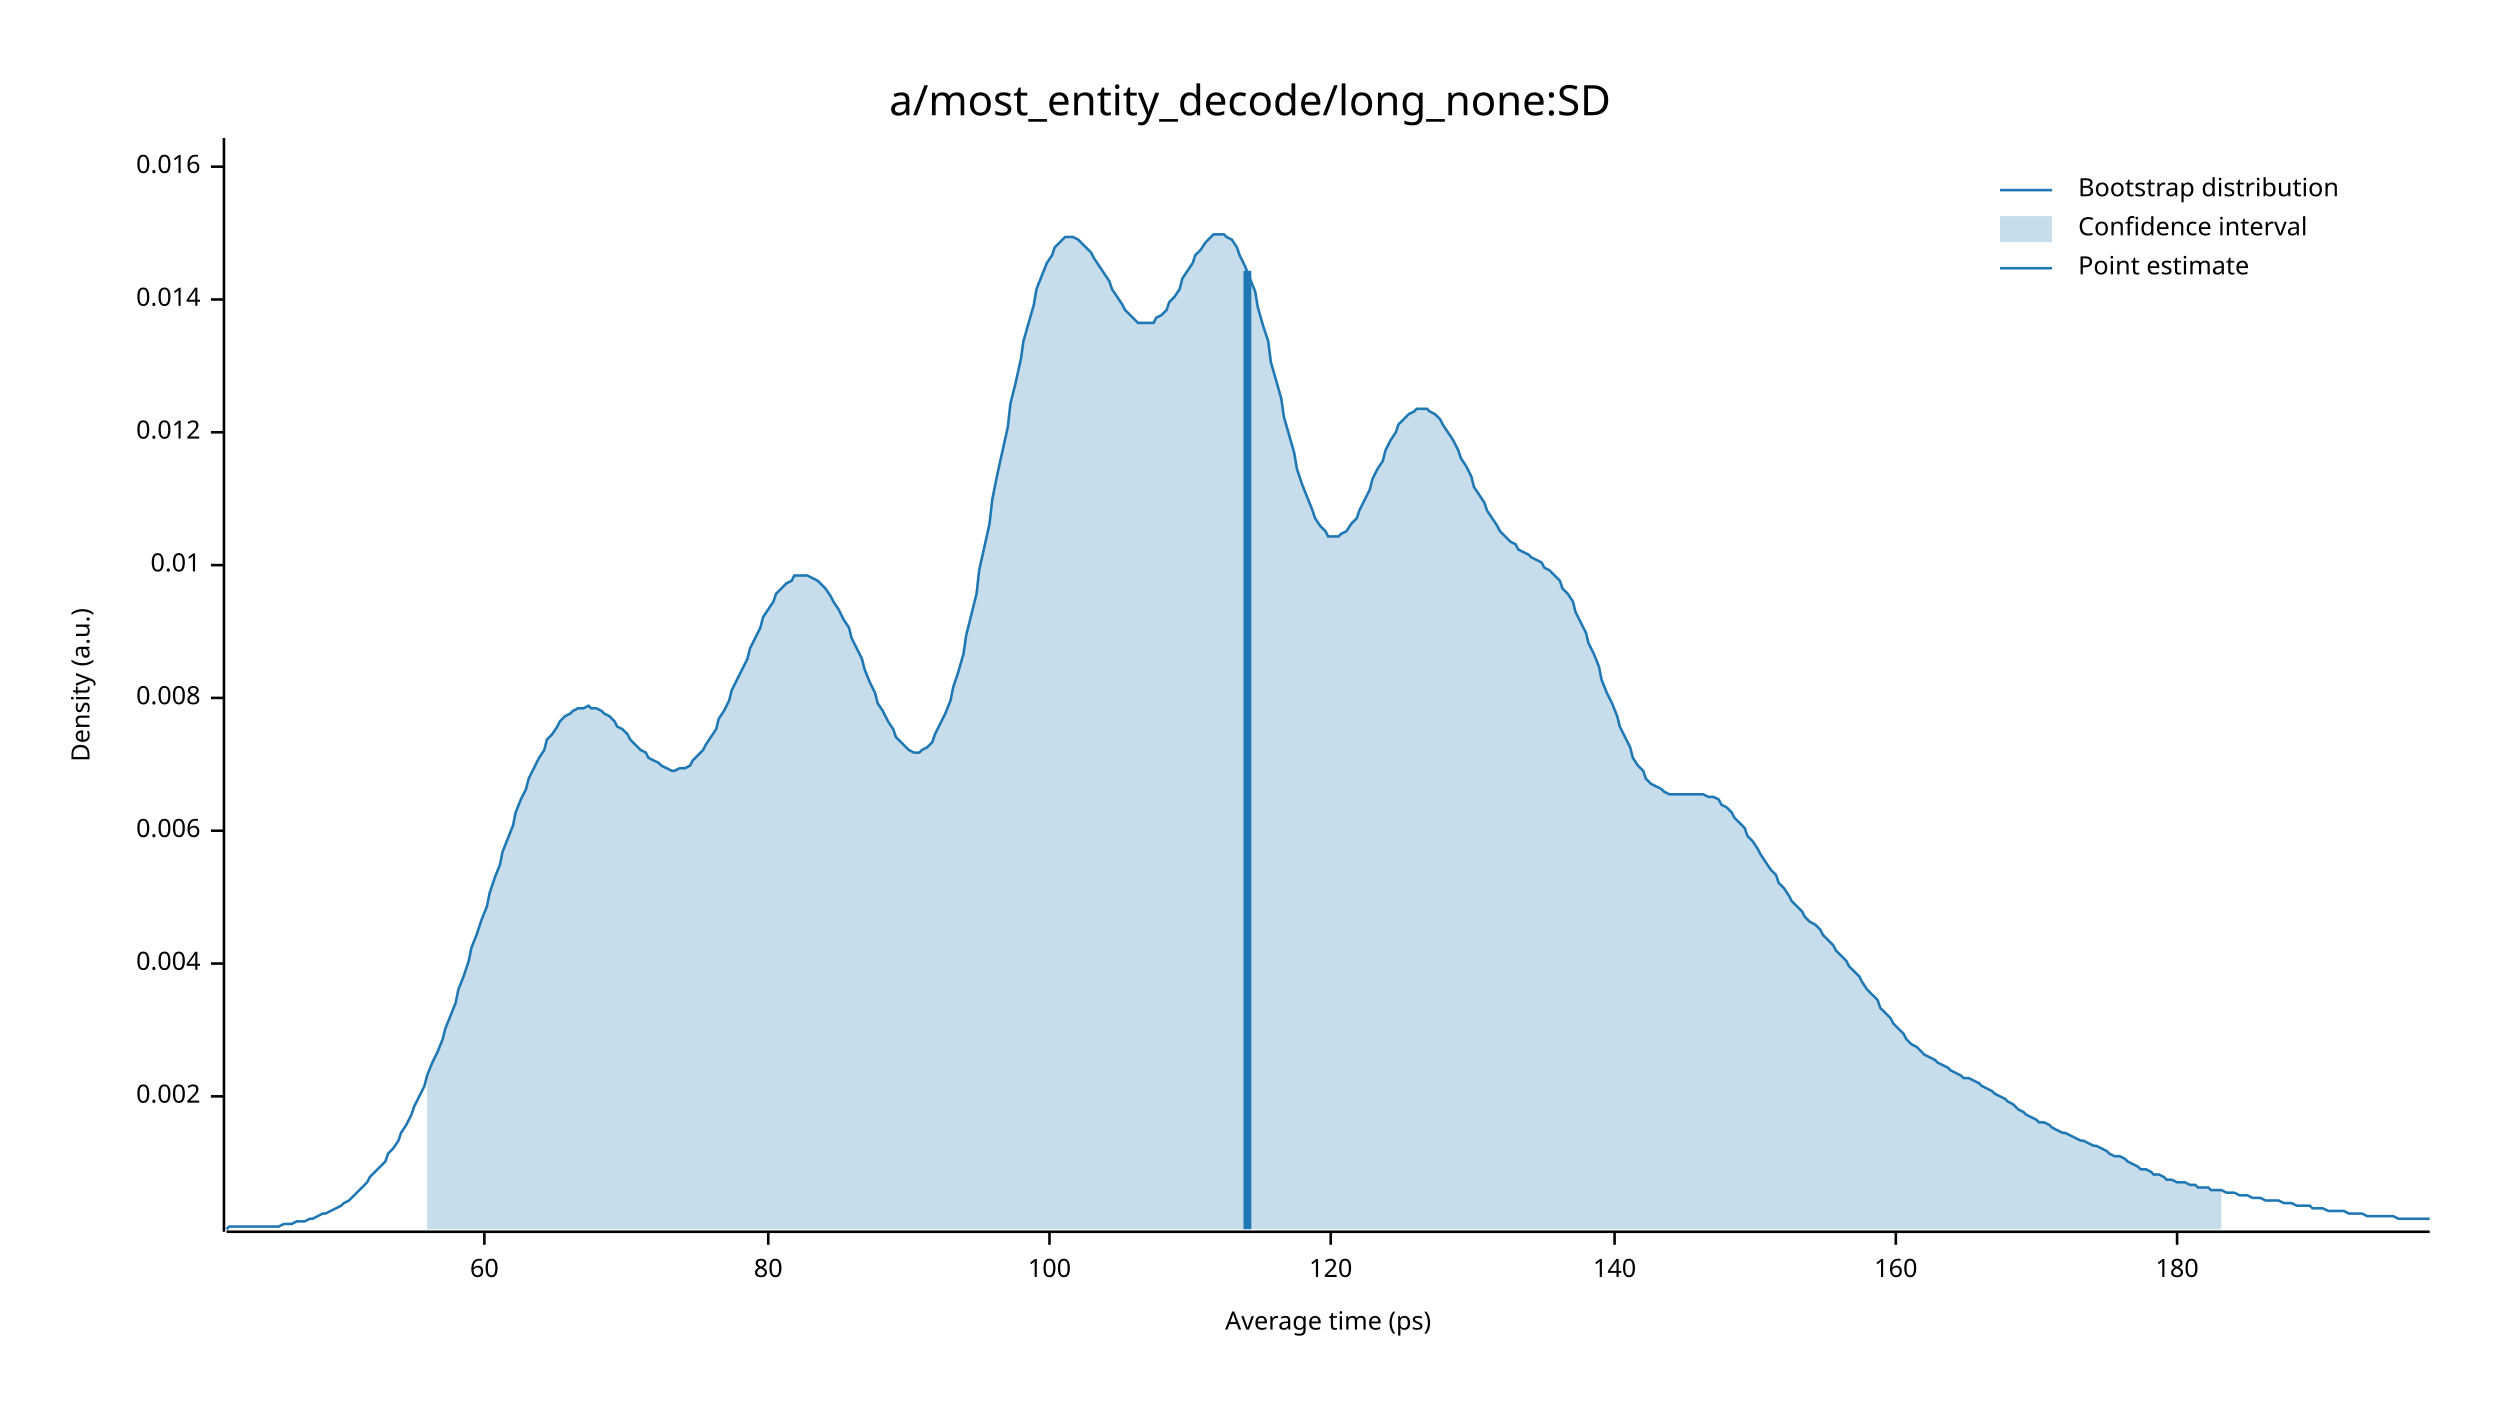
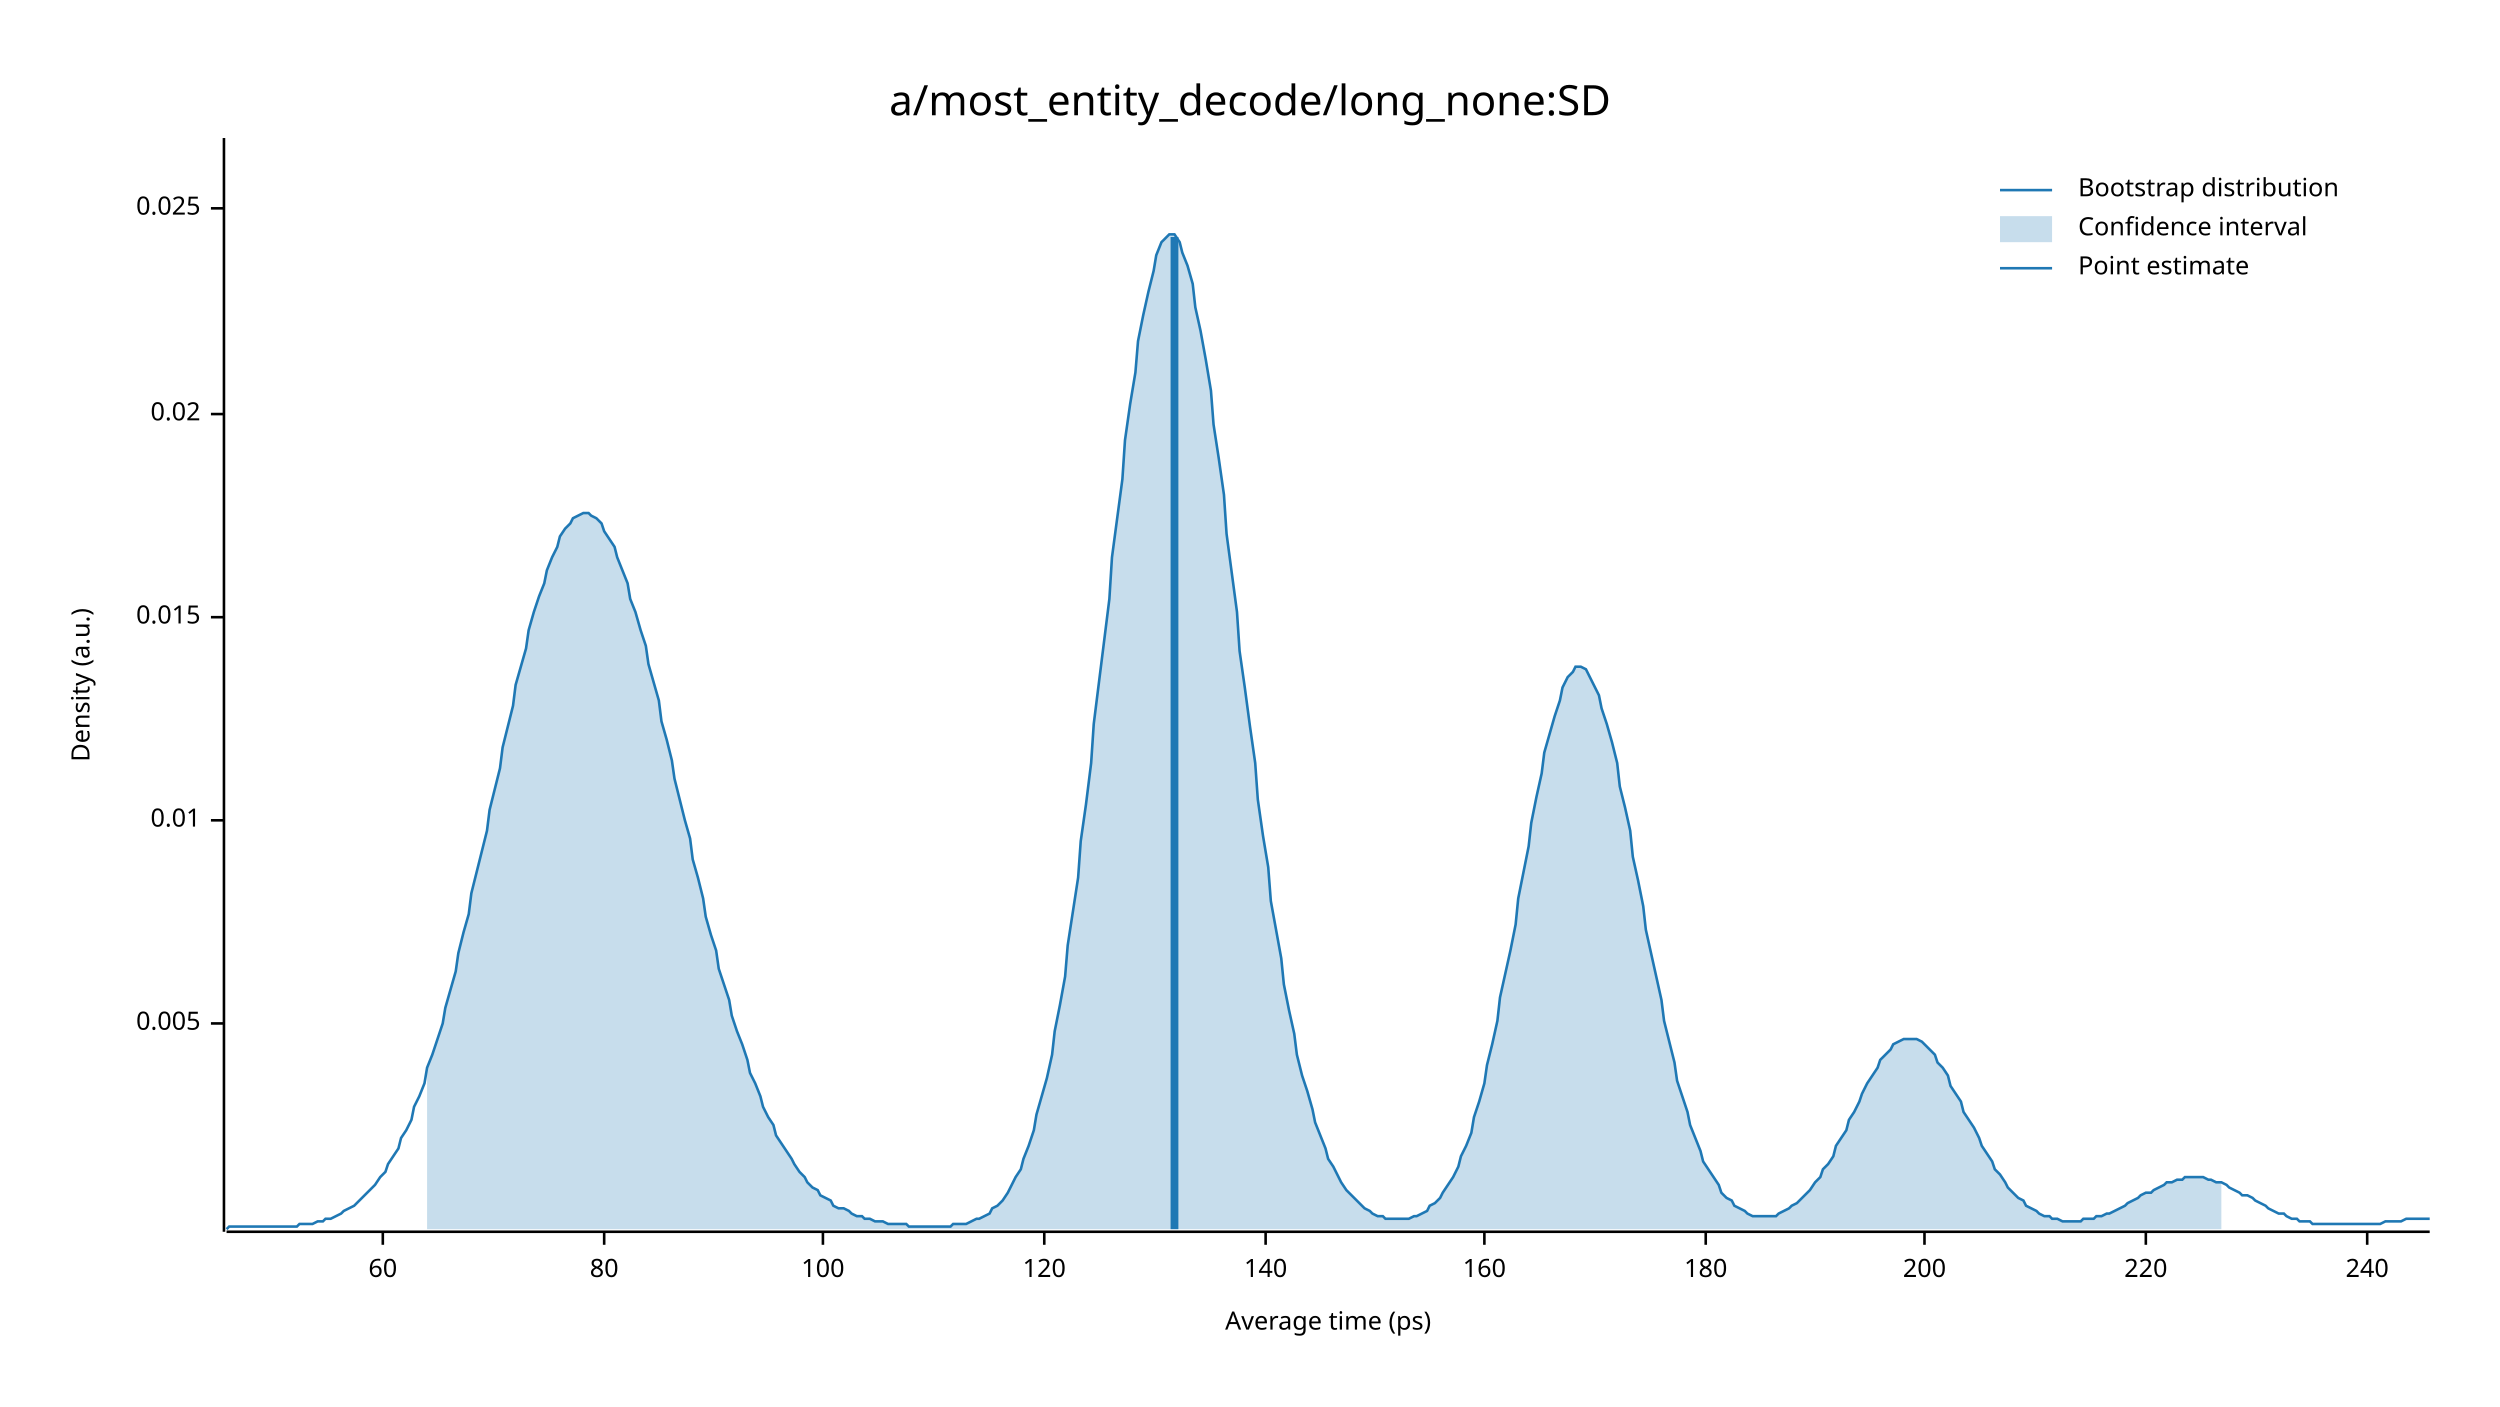
<svg xmlns="http://www.w3.org/2000/svg" width="960" height="540" viewBox="0 0 960 540">
  <text x="480" y="32" dy="0.76em" text-anchor="middle" font-family="sans-serif" font-size="16.129" opacity="1" fill="#000000">
a/most_entity_decode/long_none:SD
</text>
  <text x="27" y="263" dy="0.76em" text-anchor="middle" font-family="sans-serif" font-size="9.677" opacity="1" fill="#000000" transform="rotate(270, 27, 263)">
Density (a.u.)
</text>
  <text x="510" y="513" dy="-0.5ex" text-anchor="middle" font-family="sans-serif" font-size="9.677" opacity="1" fill="#000000">
Average time (ps)
</text>
  <polyline fill="none" opacity="1" stroke="#000000" stroke-width="1" points="86,53 86,473 " />
-   <text x="77" y="421" dy="0.5ex" text-anchor="end" font-family="sans-serif" font-size="9.677" opacity="1" fill="#000000">
- 0.002
+   <text x="77" y="393" dy="0.5ex" text-anchor="end" font-family="sans-serif" font-size="9.677" opacity="1" fill="#000000">
+ 0.005
</text>
-   <polyline fill="none" opacity="1" stroke="#000000" stroke-width="1" points="81,421 86,421 " />
-   <text x="77" y="370" dy="0.5ex" text-anchor="end" font-family="sans-serif" font-size="9.677" opacity="1" fill="#000000">
- 0.004
- </text>
-   <polyline fill="none" opacity="1" stroke="#000000" stroke-width="1" points="81,370 86,370 " />
-   <text x="77" y="319" dy="0.5ex" text-anchor="end" font-family="sans-serif" font-size="9.677" opacity="1" fill="#000000">
- 0.006
- </text>
-   <polyline fill="none" opacity="1" stroke="#000000" stroke-width="1" points="81,319 86,319 " />
-   <text x="77" y="268" dy="0.5ex" text-anchor="end" font-family="sans-serif" font-size="9.677" opacity="1" fill="#000000">
- 0.008
- </text>
-   <polyline fill="none" opacity="1" stroke="#000000" stroke-width="1" points="81,268 86,268 " />
-   <text x="77" y="217" dy="0.5ex" text-anchor="end" font-family="sans-serif" font-size="9.677" opacity="1" fill="#000000">
+   <polyline fill="none" opacity="1" stroke="#000000" stroke-width="1" points="81,393 86,393 " />
+   <text x="77" y="315" dy="0.5ex" text-anchor="end" font-family="sans-serif" font-size="9.677" opacity="1" fill="#000000">
0.01
</text>
-   <polyline fill="none" opacity="1" stroke="#000000" stroke-width="1" points="81,217 86,217 " />
-   <text x="77" y="166" dy="0.5ex" text-anchor="end" font-family="sans-serif" font-size="9.677" opacity="1" fill="#000000">
- 0.012
+   <polyline fill="none" opacity="1" stroke="#000000" stroke-width="1" points="81,315 86,315 " />
+   <text x="77" y="237" dy="0.5ex" text-anchor="end" font-family="sans-serif" font-size="9.677" opacity="1" fill="#000000">
+ 0.015
</text>
-   <polyline fill="none" opacity="1" stroke="#000000" stroke-width="1" points="81,166 86,166 " />
-   <text x="77" y="115" dy="0.5ex" text-anchor="end" font-family="sans-serif" font-size="9.677" opacity="1" fill="#000000">
- 0.014
+   <polyline fill="none" opacity="1" stroke="#000000" stroke-width="1" points="81,237 86,237 " />
+   <text x="77" y="159" dy="0.5ex" text-anchor="end" font-family="sans-serif" font-size="9.677" opacity="1" fill="#000000">
+ 0.02
</text>
-   <polyline fill="none" opacity="1" stroke="#000000" stroke-width="1" points="81,115 86,115 " />
-   <text x="77" y="64" dy="0.5ex" text-anchor="end" font-family="sans-serif" font-size="9.677" opacity="1" fill="#000000">
- 0.016
+   <polyline fill="none" opacity="1" stroke="#000000" stroke-width="1" points="81,159 86,159 " />
+   <text x="77" y="80" dy="0.5ex" text-anchor="end" font-family="sans-serif" font-size="9.677" opacity="1" fill="#000000">
+ 0.025
</text>
-   <polyline fill="none" opacity="1" stroke="#000000" stroke-width="1" points="81,64 86,64 " />
+   <polyline fill="none" opacity="1" stroke="#000000" stroke-width="1" points="81,80 86,80 " />
  <polyline fill="none" opacity="1" stroke="#000000" stroke-width="1" points="87,473 933,473 " />
-   <text x="186" y="483" dy="0.76em" text-anchor="middle" font-family="sans-serif" font-size="9.677" opacity="1" fill="#000000">
+   <text x="147" y="483" dy="0.76em" text-anchor="middle" font-family="sans-serif" font-size="9.677" opacity="1" fill="#000000">
60
</text>
-   <polyline fill="none" opacity="1" stroke="#000000" stroke-width="1" points="186,473 186,478 " />
-   <text x="295" y="483" dy="0.76em" text-anchor="middle" font-family="sans-serif" font-size="9.677" opacity="1" fill="#000000">
+   <polyline fill="none" opacity="1" stroke="#000000" stroke-width="1" points="147,473 147,478 " />
+   <text x="232" y="483" dy="0.76em" text-anchor="middle" font-family="sans-serif" font-size="9.677" opacity="1" fill="#000000">
80
</text>
-   <polyline fill="none" opacity="1" stroke="#000000" stroke-width="1" points="295,473 295,478 " />
-   <text x="403" y="483" dy="0.76em" text-anchor="middle" font-family="sans-serif" font-size="9.677" opacity="1" fill="#000000">
+   <polyline fill="none" opacity="1" stroke="#000000" stroke-width="1" points="232,473 232,478 " />
+   <text x="316" y="483" dy="0.76em" text-anchor="middle" font-family="sans-serif" font-size="9.677" opacity="1" fill="#000000">
100
</text>
-   <polyline fill="none" opacity="1" stroke="#000000" stroke-width="1" points="403,473 403,478 " />
-   <text x="511" y="483" dy="0.76em" text-anchor="middle" font-family="sans-serif" font-size="9.677" opacity="1" fill="#000000">
+   <polyline fill="none" opacity="1" stroke="#000000" stroke-width="1" points="316,473 316,478 " />
+   <text x="401" y="483" dy="0.76em" text-anchor="middle" font-family="sans-serif" font-size="9.677" opacity="1" fill="#000000">
120
</text>
-   <polyline fill="none" opacity="1" stroke="#000000" stroke-width="1" points="511,473 511,478 " />
-   <text x="620" y="483" dy="0.76em" text-anchor="middle" font-family="sans-serif" font-size="9.677" opacity="1" fill="#000000">
+   <polyline fill="none" opacity="1" stroke="#000000" stroke-width="1" points="401,473 401,478 " />
+   <text x="486" y="483" dy="0.76em" text-anchor="middle" font-family="sans-serif" font-size="9.677" opacity="1" fill="#000000">
140
</text>
-   <polyline fill="none" opacity="1" stroke="#000000" stroke-width="1" points="620,473 620,478 " />
-   <text x="728" y="483" dy="0.76em" text-anchor="middle" font-family="sans-serif" font-size="9.677" opacity="1" fill="#000000">
+   <polyline fill="none" opacity="1" stroke="#000000" stroke-width="1" points="486,473 486,478 " />
+   <text x="570" y="483" dy="0.76em" text-anchor="middle" font-family="sans-serif" font-size="9.677" opacity="1" fill="#000000">
160
</text>
-   <polyline fill="none" opacity="1" stroke="#000000" stroke-width="1" points="728,473 728,478 " />
-   <text x="836" y="483" dy="0.76em" text-anchor="middle" font-family="sans-serif" font-size="9.677" opacity="1" fill="#000000">
+   <polyline fill="none" opacity="1" stroke="#000000" stroke-width="1" points="570,473 570,478 " />
+   <text x="655" y="483" dy="0.76em" text-anchor="middle" font-family="sans-serif" font-size="9.677" opacity="1" fill="#000000">
180
</text>
-   <polyline fill="none" opacity="1" stroke="#000000" stroke-width="1" points="836,473 836,478 " />
-   <polyline fill="none" opacity="1" stroke="#1F78B4" stroke-width="1" points="87,472 88,471 90,471 92,471 93,471 95,471 97,471 98,471 100,471 102,471 103,471 105,471 107,471 109,470 110,470 112,470 114,469 115,469 117,469 119,468 120,468 122,467 124,466 125,466 127,465 129,464 131,463 132,462 134,461 136,459 137,458 139,456 141,454 142,452 144,450 146,448 148,446 149,443 151,441 153,438 154,435 156,432 158,428 159,425 161,421 163,417 164,413 166,408 168,404 170,399 171,395 173,390 175,385 176,380 178,375 180,369 181,364 183,359 185,353 187,348 188,343 190,337 192,332 193,327 195,322 197,317 198,312 200,307 202,303 203,299 205,295 207,291 209,288 210,284 212,282 214,279 215,277 217,275 219,274 220,273 222,272 224,272 226,271 227,272 229,272 231,273 232,274 234,275 236,277 237,279 239,280 241,282 242,284 244,286 246,288 248,289 249,291 251,292 253,293 254,294 256,295 258,296 259,296 261,295 263,295 265,294 266,292 268,290 270,288 271,286 273,283 275,280 276,276 278,273 280,269 281,265 283,261 285,257 287,253 288,249 290,245 292,241 293,237 295,234 297,231 298,228 300,226 302,224 304,223 305,221 307,221 309,221 310,221 312,222 314,223 315,224 317,226 319,229 320,231 322,234 324,238 326,241 327,245 329,249 331,253 332,257 334,262 336,266 337,270 339,273 341,277 343,280 344,283 346,285 348,287 349,288 351,289 353,289 354,288 356,287 358,285 359,282 361,278 363,274 365,269 366,264 368,258 370,251 371,244 373,236 375,228 376,219 378,210 380,201 381,192 383,182 385,173 387,164 388,155 390,147 392,138 393,131 395,124 397,117 398,111 400,106 402,101 404,98 405,95 407,93 409,91 410,91 412,91 414,92 415,93 417,95 419,97 420,99 422,102 424,105 426,108 427,111 429,114 431,117 432,119 434,121 436,123 437,124 439,124 441,124 443,124 444,122 446,121 448,119 449,116 451,114 453,111 454,107 456,104 458,101 459,98 461,96 463,93 465,91 466,90 468,90 470,90 471,91 473,92 475,95 476,98 478,102 480,107 482,112 483,118 485,125 487,131 488,139 490,146 492,153 493,160 495,167 497,174 498,180 500,186 502,191 504,196 505,199 507,202 509,204 510,206 512,206 514,206 515,205 517,204 519,201 521,199 522,196 524,192 526,188 527,184 529,180 531,177 532,173 534,169 536,166 537,163 539,161 541,159 543,158 544,157 546,157 548,157 549,158 551,159 553,161 554,163 556,166 558,169 560,173 561,176 563,179 565,183 566,187 568,190 570,193 571,196 573,199 575,202 576,204 578,206 580,208 582,209 583,211 585,212 587,213 588,214 590,215 592,216 593,218 595,219 597,221 599,223 600,226 602,228 604,231 605,235 607,239 609,243 610,247 612,251 614,256 615,261 617,266 619,270 621,275 622,279 624,283 626,287 627,291 629,294 631,296 632,299 634,301 636,302 638,303 639,304 641,305 643,305 644,305 646,305 648,305 649,305 651,305 653,305 654,305 656,306 658,306 660,307 661,309 663,310 665,312 666,314 668,316 670,318 671,321 673,323 675,326 676,328 678,331 680,334 682,336 683,339 685,341 687,344 688,346 690,348 692,350 693,352 695,354 697,355 699,357 700,359 702,361 704,363 705,365 707,367 709,369 710,371 712,373 714,375 715,377 717,380 719,382 721,384 722,387 724,389 726,391 727,393 729,395 731,397 732,399 734,401 736,402 738,404 739,405 741,406 743,407 744,408 746,409 748,410 749,411 751,412 753,413 754,414 756,414 758,415 760,416 761,417 763,418 765,419 766,420 768,421 770,422 771,423 773,424 775,426 777,427 778,428 780,429 782,430 783,431 785,431 787,432 788,433 790,434 792,435 793,435 795,436 797,437 799,438 800,438 802,439 804,440 805,440 807,441 809,442 810,443 812,444 814,444 816,445 817,446 819,447 821,448 822,449 824,449 826,450 827,451 829,451 831,452 832,453 834,453 836,454 838,454 839,454 841,455 843,455 844,456 846,456 848,456 849,457 851,457 853,457 855,458 856,458 858,458 860,459 861,459 863,459 865,460 866,460 868,460 870,461 871,461 873,461 875,461 877,462 878,462 880,462 882,463 883,463 885,463 887,463 888,464 890,464 892,464 894,465 895,465 897,465 899,465 900,465 902,466 904,466 905,466 907,466 909,467 910,467 912,467 914,467 916,467 917,467 919,467 921,468 922,468 924,468 926,468 927,468 929,468 931,468 933,468 " />
-   <polygon opacity="0.25" fill="#1F78B4" points="164,413 166,408 168,404 170,399 171,395 173,390 175,385 176,380 178,375 180,369 181,364 183,359 185,353 187,348 188,343 190,337 192,332 193,327 195,322 197,317 198,312 200,307 202,303 203,299 205,295 207,291 209,288 210,284 212,282 214,279 215,277 217,275 219,274 220,273 222,272 224,272 226,271 227,272 229,272 231,273 232,274 234,275 236,277 237,279 239,280 241,282 242,284 244,286 246,288 248,289 249,291 251,292 253,293 254,294 256,295 258,296 259,296 261,295 263,295 265,294 266,292 268,290 270,288 271,286 273,283 275,280 276,276 278,273 280,269 281,265 283,261 285,257 287,253 288,249 290,245 292,241 293,237 295,234 297,231 298,228 300,226 302,224 304,223 305,221 307,221 309,221 310,221 312,222 314,223 315,224 317,226 319,229 320,231 322,234 324,238 326,241 327,245 329,249 331,253 332,257 334,262 336,266 337,270 339,273 341,277 343,280 344,283 346,285 348,287 349,288 351,289 353,289 354,288 356,287 358,285 359,282 361,278 363,274 365,269 366,264 368,258 370,251 371,244 373,236 375,228 376,219 378,210 380,201 381,192 383,182 385,173 387,164 388,155 390,147 392,138 393,131 395,124 397,117 398,111 400,106 402,101 404,98 405,95 407,93 409,91 410,91 412,91 414,92 415,93 417,95 419,97 420,99 422,102 424,105 426,108 427,111 429,114 431,117 432,119 434,121 436,123 437,124 439,124 441,124 443,124 444,122 446,121 448,119 449,116 451,114 453,111 454,107 456,104 458,101 459,98 461,96 463,93 465,91 466,90 468,90 470,90 471,91 473,92 475,95 476,98 478,102 480,107 482,112 483,118 485,125 487,131 488,139 490,146 492,153 493,160 495,167 497,174 498,180 500,186 502,191 504,196 505,199 507,202 509,204 510,206 512,206 514,206 515,205 517,204 519,201 521,199 522,196 524,192 526,188 527,184 529,180 531,177 532,173 534,169 536,166 537,163 539,161 541,159 543,158 544,157 546,157 548,157 549,158 551,159 553,161 554,163 556,166 558,169 560,173 561,176 563,179 565,183 566,187 568,190 570,193 571,196 573,199 575,202 576,204 578,206 580,208 582,209 583,211 585,212 587,213 588,214 590,215 592,216 593,218 595,219 597,221 599,223 600,226 602,228 604,231 605,235 607,239 609,243 610,247 612,251 614,256 615,261 617,266 619,270 621,275 622,279 624,283 626,287 627,291 629,294 631,296 632,299 634,301 636,302 638,303 639,304 641,305 643,305 644,305 646,305 648,305 649,305 651,305 653,305 654,305 656,306 658,306 660,307 661,309 663,310 665,312 666,314 668,316 670,318 671,321 673,323 675,326 676,328 678,331 680,334 682,336 683,339 685,341 687,344 688,346 690,348 692,350 693,352 695,354 697,355 699,357 700,359 702,361 704,363 705,365 707,367 709,369 710,371 712,373 714,375 715,377 717,380 719,382 721,384 722,387 724,389 726,391 727,393 729,395 731,397 732,399 734,401 736,402 738,404 739,405 741,406 743,407 744,408 746,409 748,410 749,411 751,412 753,413 754,414 756,414 758,415 760,416 761,417 763,418 765,419 766,420 768,421 770,422 771,423 773,424 775,426 777,427 778,428 780,429 782,430 783,431 785,431 787,432 788,433 790,434 792,435 793,435 795,436 797,437 799,438 800,438 802,439 804,440 805,440 807,441 809,442 810,443 812,444 814,444 816,445 817,446 819,447 821,448 822,449 824,449 826,450 827,451 829,451 831,452 832,453 834,453 836,454 838,454 839,454 841,455 843,455 844,456 846,456 848,456 849,457 851,457 853,457 853,472 164,472 " />
-   <polyline fill="none" opacity="1" stroke="#1F78B4" stroke-width="3" points="479,472 479,104 " />
+   <polyline fill="none" opacity="1" stroke="#000000" stroke-width="1" points="655,473 655,478 " />
+   <text x="739" y="483" dy="0.76em" text-anchor="middle" font-family="sans-serif" font-size="9.677" opacity="1" fill="#000000">
+ 200
+ </text>
+   <polyline fill="none" opacity="1" stroke="#000000" stroke-width="1" points="739,473 739,478 " />
+   <text x="824" y="483" dy="0.76em" text-anchor="middle" font-family="sans-serif" font-size="9.677" opacity="1" fill="#000000">
+ 220
+ </text>
+   <polyline fill="none" opacity="1" stroke="#000000" stroke-width="1" points="824,473 824,478 " />
+   <text x="909" y="483" dy="0.76em" text-anchor="middle" font-family="sans-serif" font-size="9.677" opacity="1" fill="#000000">
+ 240
+ </text>
+   <polyline fill="none" opacity="1" stroke="#000000" stroke-width="1" points="909,473 909,478 " />
+   <polyline fill="none" opacity="1" stroke="#1F78B4" stroke-width="1" points="87,472 88,471 90,471 92,471 93,471 95,471 97,471 98,471 100,471 102,471 103,471 105,471 107,471 109,471 110,471 112,471 114,471 115,470 117,470 119,470 120,470 122,469 124,469 125,468 127,468 129,467 131,466 132,465 134,464 136,463 137,462 139,460 141,458 142,457 144,455 146,452 148,450 149,447 151,444 153,441 154,437 156,434 158,430 159,425 161,421 163,416 164,410 166,405 168,399 170,393 171,387 173,380 175,373 176,366 178,358 180,351 181,343 183,335 185,327 187,319 188,311 190,303 192,295 193,287 195,279 197,271 198,263 200,256 202,249 203,242 205,235 207,229 209,224 210,219 212,214 214,210 215,206 217,203 219,201 220,199 222,198 224,197 226,197 227,198 229,199 231,201 232,204 234,207 236,210 237,214 239,219 241,224 242,230 244,235 246,242 248,248 249,255 251,262 253,269 254,277 256,284 258,292 259,299 261,307 263,315 265,322 266,330 268,337 270,345 271,352 273,359 275,365 276,372 278,378 280,384 281,390 283,396 285,401 287,407 288,412 290,416 292,421 293,425 295,429 297,432 298,436 300,439 302,442 304,445 305,447 307,450 309,452 310,454 312,456 314,457 315,459 317,460 319,461 320,463 322,464 324,464 326,465 327,466 329,467 331,467 332,468 334,468 336,469 337,469 339,469 341,470 343,470 344,470 346,470 348,470 349,471 351,471 353,471 354,471 356,471 358,471 359,471 361,471 363,471 365,471 366,470 368,470 370,470 371,470 373,469 375,468 376,468 378,467 380,466 381,464 383,463 385,461 387,458 388,456 390,452 392,449 393,445 395,440 397,434 398,428 400,421 402,414 404,405 405,396 407,386 409,375 410,363 412,350 414,337 415,323 417,309 419,293 420,278 422,262 424,246 426,230 427,214 429,199 431,184 432,169 434,155 436,143 437,131 439,121 441,112 443,104 444,98 446,93 448,91 449,90 451,90 453,93 454,97 456,102 458,109 459,118 461,127 463,138 465,150 466,163 468,176 470,190 471,205 473,220 475,235 476,250 478,264 480,279 482,293 483,307 485,321 487,333 488,346 490,357 492,368 493,378 495,388 497,397 498,405 500,413 502,419 504,426 505,431 507,436 509,441 510,445 512,448 514,452 515,454 517,457 519,459 521,461 522,462 524,464 526,465 527,466 529,467 531,467 532,468 534,468 536,468 537,468 539,468 541,468 543,467 544,467 546,466 548,465 549,463 551,462 553,460 554,458 556,455 558,452 560,448 561,444 563,440 565,435 566,429 568,423 570,416 571,409 573,401 575,392 576,383 578,374 580,365 582,355 583,345 585,335 587,325 588,316 590,306 592,297 593,289 595,282 597,275 599,269 600,264 602,260 604,258 605,256 607,256 609,257 610,259 612,263 614,267 615,272 617,278 619,285 621,293 622,302 624,310 626,319 627,329 629,338 631,348 632,357 634,366 636,375 638,384 639,392 641,400 643,408 644,415 646,421 648,427 649,432 651,437 653,442 654,446 656,449 658,452 660,455 661,458 663,460 665,461 666,463 668,464 670,465 671,466 673,467 675,467 676,467 678,467 680,467 682,467 683,466 685,465 687,464 688,463 690,462 692,460 693,459 695,457 697,454 699,452 700,449 702,447 704,444 705,440 707,437 709,434 710,430 712,427 714,423 715,420 717,416 719,413 721,410 722,407 724,405 726,403 727,401 729,400 731,399 732,399 734,399 736,399 738,400 739,401 741,403 743,405 744,408 746,410 748,413 749,417 751,420 753,423 754,427 756,430 758,433 760,437 761,440 763,443 765,446 766,449 768,451 770,454 771,456 773,458 775,460 777,461 778,463 780,464 782,465 783,466 785,467 787,467 788,468 790,468 792,469 793,469 795,469 797,469 799,469 800,468 802,468 804,468 805,467 807,467 809,466 810,466 812,465 814,464 816,463 817,462 819,461 821,460 822,459 824,458 826,458 827,457 829,456 831,455 832,454 834,454 836,453 838,453 839,452 841,452 843,452 844,452 846,452 848,453 849,453 851,454 853,454 855,455 856,456 858,457 860,458 861,459 863,459 865,460 866,461 868,462 870,463 871,464 873,465 875,466 877,466 878,467 880,468 882,468 883,469 885,469 887,469 888,470 890,470 892,470 894,470 895,470 897,470 899,470 900,470 902,470 904,470 905,470 907,470 909,470 910,470 912,470 914,470 916,469 917,469 919,469 921,469 922,469 924,468 926,468 927,468 929,468 931,468 933,468 " />
+   <polygon opacity="0.25" fill="#1F78B4" points="164,410 166,405 168,399 170,393 171,387 173,380 175,373 176,366 178,358 180,351 181,343 183,335 185,327 187,319 188,311 190,303 192,295 193,287 195,279 197,271 198,263 200,256 202,249 203,242 205,235 207,229 209,224 210,219 212,214 214,210 215,206 217,203 219,201 220,199 222,198 224,197 226,197 227,198 229,199 231,201 232,204 234,207 236,210 237,214 239,219 241,224 242,230 244,235 246,242 248,248 249,255 251,262 253,269 254,277 256,284 258,292 259,299 261,307 263,315 265,322 266,330 268,337 270,345 271,352 273,359 275,365 276,372 278,378 280,384 281,390 283,396 285,401 287,407 288,412 290,416 292,421 293,425 295,429 297,432 298,436 300,439 302,442 304,445 305,447 307,450 309,452 310,454 312,456 314,457 315,459 317,460 319,461 320,463 322,464 324,464 326,465 327,466 329,467 331,467 332,468 334,468 336,469 337,469 339,469 341,470 343,470 344,470 346,470 348,470 349,471 351,471 353,471 354,471 356,471 358,471 359,471 361,471 363,471 365,471 366,470 368,470 370,470 371,470 373,469 375,468 376,468 378,467 380,466 381,464 383,463 385,461 387,458 388,456 390,452 392,449 393,445 395,440 397,434 398,428 400,421 402,414 404,405 405,396 407,386 409,375 410,363 412,350 414,337 415,323 417,309 419,293 420,278 422,262 424,246 426,230 427,214 429,199 431,184 432,169 434,155 436,143 437,131 439,121 441,112 443,104 444,98 446,93 448,91 449,90 451,90 453,93 454,97 456,102 458,109 459,118 461,127 463,138 465,150 466,163 468,176 470,190 471,205 473,220 475,235 476,250 478,264 480,279 482,293 483,307 485,321 487,333 488,346 490,357 492,368 493,378 495,388 497,397 498,405 500,413 502,419 504,426 505,431 507,436 509,441 510,445 512,448 514,452 515,454 517,457 519,459 521,461 522,462 524,464 526,465 527,466 529,467 531,467 532,468 534,468 536,468 537,468 539,468 541,468 543,467 544,467 546,466 548,465 549,463 551,462 553,460 554,458 556,455 558,452 560,448 561,444 563,440 565,435 566,429 568,423 570,416 571,409 573,401 575,392 576,383 578,374 580,365 582,355 583,345 585,335 587,325 588,316 590,306 592,297 593,289 595,282 597,275 599,269 600,264 602,260 604,258 605,256 607,256 609,257 610,259 612,263 614,267 615,272 617,278 619,285 621,293 622,302 624,310 626,319 627,329 629,338 631,348 632,357 634,366 636,375 638,384 639,392 641,400 643,408 644,415 646,421 648,427 649,432 651,437 653,442 654,446 656,449 658,452 660,455 661,458 663,460 665,461 666,463 668,464 670,465 671,466 673,467 675,467 676,467 678,467 680,467 682,467 683,466 685,465 687,464 688,463 690,462 692,460 693,459 695,457 697,454 699,452 700,449 702,447 704,444 705,440 707,437 709,434 710,430 712,427 714,423 715,420 717,416 719,413 721,410 722,407 724,405 726,403 727,401 729,400 731,399 732,399 734,399 736,399 738,400 739,401 741,403 743,405 744,408 746,410 748,413 749,417 751,420 753,423 754,427 756,430 758,433 760,437 761,440 763,443 765,446 766,449 768,451 770,454 771,456 773,458 775,460 777,461 778,463 780,464 782,465 783,466 785,467 787,467 788,468 790,468 792,469 793,469 795,469 797,469 799,469 800,468 802,468 804,468 805,467 807,467 809,466 810,466 812,465 814,464 816,463 817,462 819,461 821,460 822,459 824,458 826,458 827,457 829,456 831,455 832,454 834,454 836,453 838,453 839,452 841,452 843,452 844,452 846,452 848,453 849,453 851,454 853,454 853,472 164,472 " />
+   <polyline fill="none" opacity="1" stroke="#1F78B4" stroke-width="3" points="451,472 451,91 " />
  <text x="798" y="68" dy="0.76em" text-anchor="start" font-family="sans-serif" font-size="9.677" opacity="1" fill="#000000">
Bootstrap distribution
</text>
  <text x="798" y="83" dy="0.76em" text-anchor="start" font-family="sans-serif" font-size="9.677" opacity="1" fill="#000000">
Confidence interval
</text>
  <text x="798" y="98" dy="0.76em" text-anchor="start" font-family="sans-serif" font-size="9.677" opacity="1" fill="#000000">
Point estimate
</text>
  <polyline fill="none" opacity="1" stroke="#1F78B4" stroke-width="1" points="768,73 788,73 " />
  <rect x="768" y="83" width="20" height="10" opacity="0.25" fill="#1F78B4" stroke="none" />
  <polyline fill="none" opacity="1" stroke="#1F78B4" stroke-width="1" points="768,103 788,103 " />
</svg>
